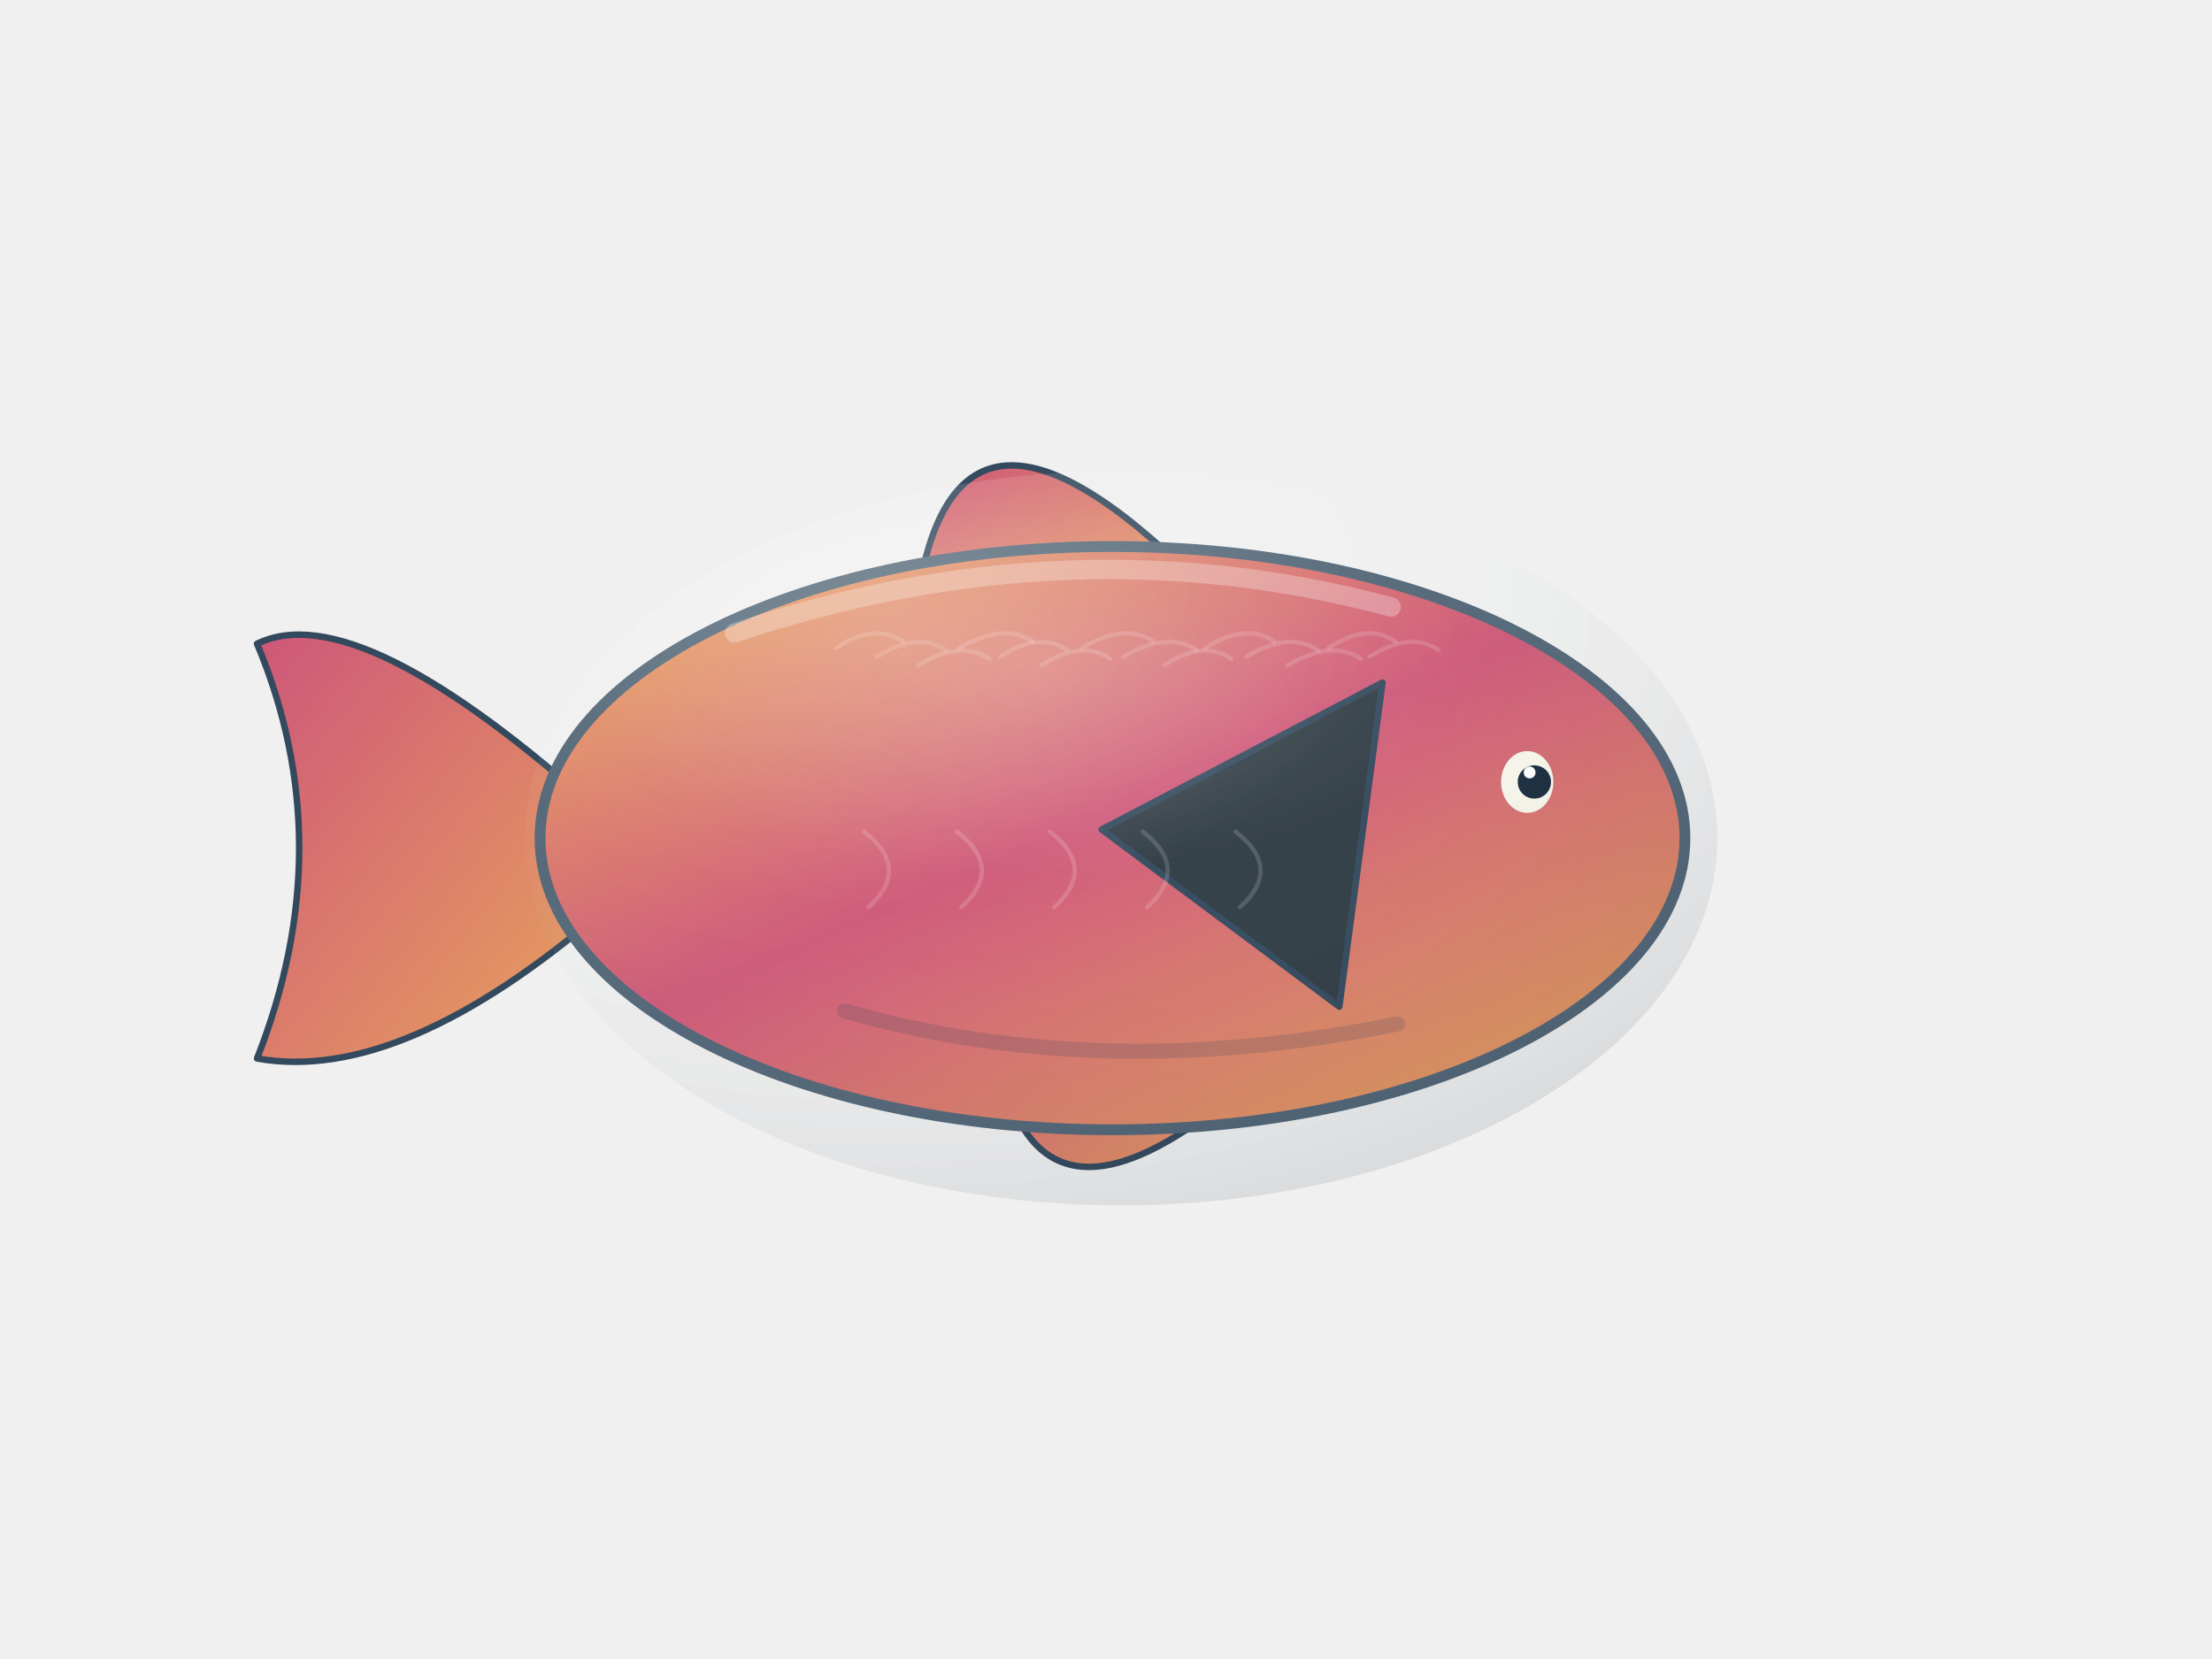
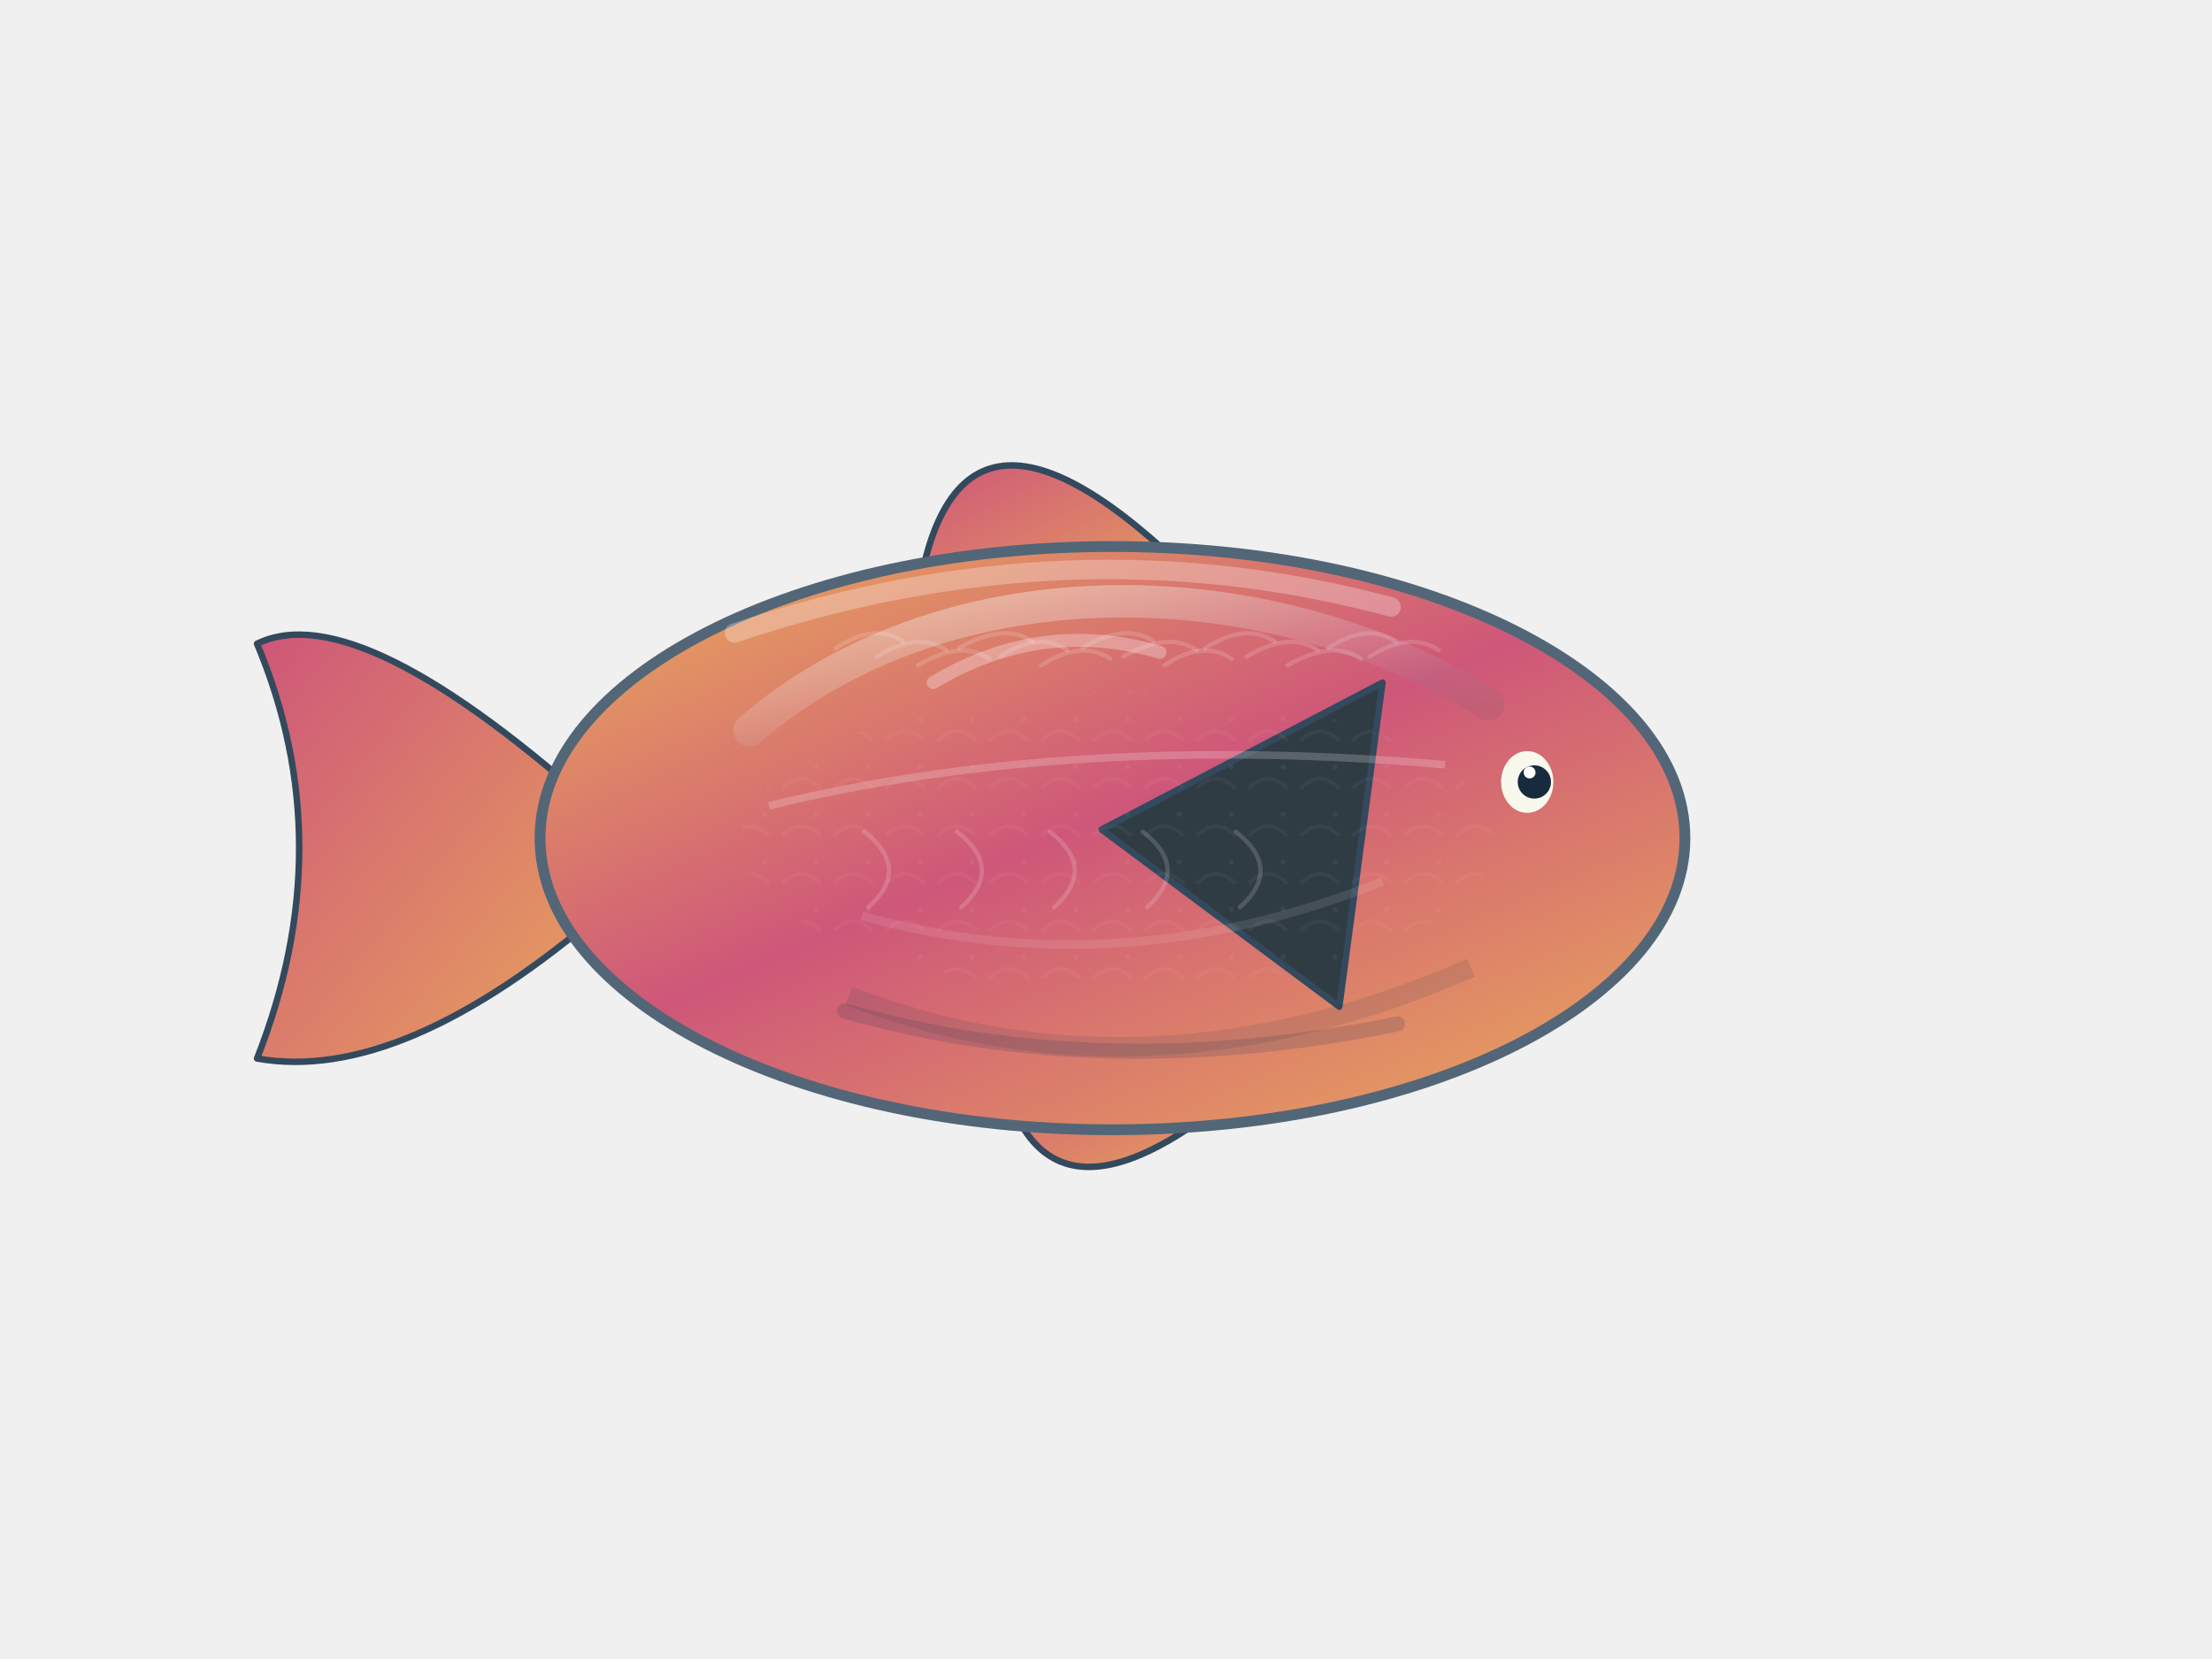
<svg xmlns="http://www.w3.org/2000/svg" width="1536" height="1152" viewBox="0 0 1024 768" role="img" aria-label="할리퀸 라스보라">
  <defs>
    <linearGradient id="body" x1=".08" y1=".05" x2=".87" y2="1">
      <stop stop-color="#e8a35d" />
      <stop offset=".47" stop-color="#ce5779" />
      <stop offset="1" stop-color="#e8a35d" />
    </linearGradient>
    <linearGradient id="fin" x1="0" y1="0" x2="1" y2="1">
      <stop stop-color="#ce5779" />
      <stop offset="1" stop-color="#e8a35d" />
    </linearGradient>
    <radialGradient id="sheen" cx=".31" cy=".19" r=".85">
      <stop stop-color="#ffffff" stop-opacity=".38" />
      <stop offset=".48" stop-color="#ffffff" stop-opacity=".06" />
      <stop offset="1" stop-color="#071729" stop-opacity=".18" />
    </radialGradient>
    <radialGradient id="gloss">
      <stop stop-color="#ffffff" stop-opacity=".33" />
      <stop offset="1" stop-color="#ffffff" stop-opacity="0" />
    </radialGradient>
  </defs>
  <g>
    <path d="M280 378 Q166 275 119 298 Q158 391 119 490 Q186 502 280 421 Z" fill="url(#fin)" stroke="#33495d" stroke-width="3" stroke-linejoin="round" stroke-linecap="round" />
    <path d="M424 282.7 Q440 156.0 553 268.0 Z" fill="url(#fin)" stroke="#33495d" stroke-width="3" stroke-linejoin="round" stroke-linecap="round" />
    <path d="M460 475.8 Q475 599.0 594 486.5 Z" fill="url(#fin)" stroke="#33495d" stroke-width="3" stroke-linejoin="round" stroke-linecap="round" />
    <ellipse cx="515" cy="388" rx="265" ry="135" fill="url(#body)" stroke="#526677" stroke-width="5" />
    <path d="M510 384 L620 466 L640 316 Z" fill="#303c44" stroke="#33495d" stroke-width="3" stroke-linejoin="round" stroke-linecap="round" />
    <path d="M340 293 Q495 241 644 281" fill="none" stroke="#ffffff" stroke-width="9" stroke-linejoin="round" stroke-linecap="round" opacity=".28" />
    <path d="M391 468 Q510 502 647 474" fill="none" stroke="#263957" stroke-width="7" stroke-linejoin="round" stroke-linecap="round" opacity=".18" />
    <path d="M400 385 q22 17 2 35" fill="none" stroke="#ffffff" stroke-width="2" stroke-linejoin="round" stroke-linecap="round" opacity=".16" />
    <path d="M443 385 q22 17 2 35" fill="none" stroke="#ffffff" stroke-width="2" stroke-linejoin="round" stroke-linecap="round" opacity=".16" />
    <path d="M486 385 q22 17 2 35" fill="none" stroke="#ffffff" stroke-width="2" stroke-linejoin="round" stroke-linecap="round" opacity=".16" />
    <path d="M529 385 q22 17 2 35" fill="none" stroke="#ffffff" stroke-width="2" stroke-linejoin="round" stroke-linecap="round" opacity=".16" />
    <path d="M572 385 q22 17 2 35" fill="none" stroke="#ffffff" stroke-width="2" stroke-linejoin="round" stroke-linecap="round" opacity=".16" />
    <ellipse cx="707" cy="362" rx="12.1" ry="14.3" fill="#f9f8ed" />
    <circle cx="710.3" cy="362" r="7.7" fill="#182a3d" />
    <circle cx="708.1" cy="357.6" r="2.75" fill="#fff" />
  </g>
  <g>
    <path d="M387 300 q18 -12 31 -3" fill="none" stroke="#ffffff" stroke-width="2" stroke-linejoin="round" stroke-linecap="round" opacity=".15" />
    <path d="M406 304 q19 -12 32 -3" fill="none" stroke="#ffffff" stroke-width="2" stroke-linejoin="round" stroke-linecap="round" opacity=".15" />
    <path d="M425 308 q20 -12 33 -3" fill="none" stroke="#ffffff" stroke-width="2" stroke-linejoin="round" stroke-linecap="round" opacity=".15" />
    <path d="M444 300 q21 -12 34 -3" fill="none" stroke="#ffffff" stroke-width="2" stroke-linejoin="round" stroke-linecap="round" opacity=".15" />
    <path d="M463 304 q18 -12 31 -3" fill="none" stroke="#ffffff" stroke-width="2" stroke-linejoin="round" stroke-linecap="round" opacity=".15" />
    <path d="M482 308 q19 -12 32 -3" fill="none" stroke="#ffffff" stroke-width="2" stroke-linejoin="round" stroke-linecap="round" opacity=".15" />
    <path d="M501 300 q20 -12 33 -3" fill="none" stroke="#ffffff" stroke-width="2" stroke-linejoin="round" stroke-linecap="round" opacity=".15" />
    <path d="M520 304 q21 -12 34 -3" fill="none" stroke="#ffffff" stroke-width="2" stroke-linejoin="round" stroke-linecap="round" opacity=".15" />
    <path d="M539 308 q18 -12 31 -3" fill="none" stroke="#ffffff" stroke-width="2" stroke-linejoin="round" stroke-linecap="round" opacity=".15" />
    <path d="M558 300 q19 -12 32 -3" fill="none" stroke="#ffffff" stroke-width="2" stroke-linejoin="round" stroke-linecap="round" opacity=".15" />
    <path d="M577 304 q20 -12 33 -3" fill="none" stroke="#ffffff" stroke-width="2" stroke-linejoin="round" stroke-linecap="round" opacity=".15" />
    <path d="M596 308 q21 -12 34 -3" fill="none" stroke="#ffffff" stroke-width="2" stroke-linejoin="round" stroke-linecap="round" opacity=".15" />
    <path d="M615 300 q18 -12 31 -3" fill="none" stroke="#ffffff" stroke-width="2" stroke-linejoin="round" stroke-linecap="round" opacity=".15" />
    <path d="M634 304 q19 -12 32 -3" fill="none" stroke="#ffffff" stroke-width="2" stroke-linejoin="round" stroke-linecap="round" opacity=".15" />
  </g>
-   <ellipse cx="519" cy="388" rx="276" ry="170" fill="url(#sheen)" opacity=".49" />
-   <ellipse cx="479" cy="309" rx="211" ry="95" fill="url(#gloss)" opacity=".44" />
+   <defs id="v32-materials">
+     <linearGradient id="v32-rim" x1="0" y1="0" x2=".85" y2="1">
+       <stop stop-color="#fffaf0" stop-opacity=".7" />
+       <stop offset=".58" stop-color="#e5faff" stop-opacity=".20" />
+       <stop offset="1" stop-color="#23465b" stop-opacity=".13" />
+     </linearGradient>
+     <linearGradient id="v32-fin" x1="0" y1="0" x2="1" y2="1">
+       <stop stop-color="#fff" stop-opacity=".52" />
+       <stop offset=".47" stop-color="#fff" stop-opacity=".06" />
+       <stop offset="1" stop-color="#102a48" stop-opacity=".21" />
+     </linearGradient>
+     <radialGradient id="v32-pearl" cx=".36" cy=".25" r=".75">
+       <stop stop-color="#fff" stop-opacity=".6" />
+       <stop offset=".40" stop-color="#fff" stop-opacity=".14" />
+       <stop offset="1" stop-color="#031d32" stop-opacity=".14" />
+     </radialGradient>
+     <pattern id="v32-micro" width="24" height="22" patternUnits="userSpaceOnUse">
+       <path d="M2 13 Q11 4 20 13" stroke="#fff" stroke-opacity=".13" stroke-width="1.7" fill="none" />
+       <circle cx="18" cy="3" r="1.2" fill="#fff" opacity=".16" />
+     </pattern>
+   </defs>
+   <g id="v32-polish" pointer-events="none">
+     <path d="M347 338 C440 258 589 263 689 326" fill="none" stroke="url(#v32-rim)" stroke-width="15" stroke-linecap="round" opacity=".65" />
+     <path d="M393 461 Q530 514 681 448" fill="none" stroke="#16354d" stroke-width="9" opacity=".12" />
+     <path d="M356 373 Q496 339 669 354" fill="none" stroke="#fff" stroke-width="3.5" opacity=".20" />
+     <path d="M399 424 Q518 457 640 408" fill="none" stroke="#fff" stroke-width="4" opacity=".10" />
+     <ellipse cx="517" cy="389" rx="174" ry="69" fill="url(#v32-micro)" opacity=".30" />
+     <path d="M432 316 Q482 286 537 302" fill="none" stroke="#fff" stroke-opacity=".29" stroke-width="6" stroke-linecap="round" />
+   </g>
</svg>
